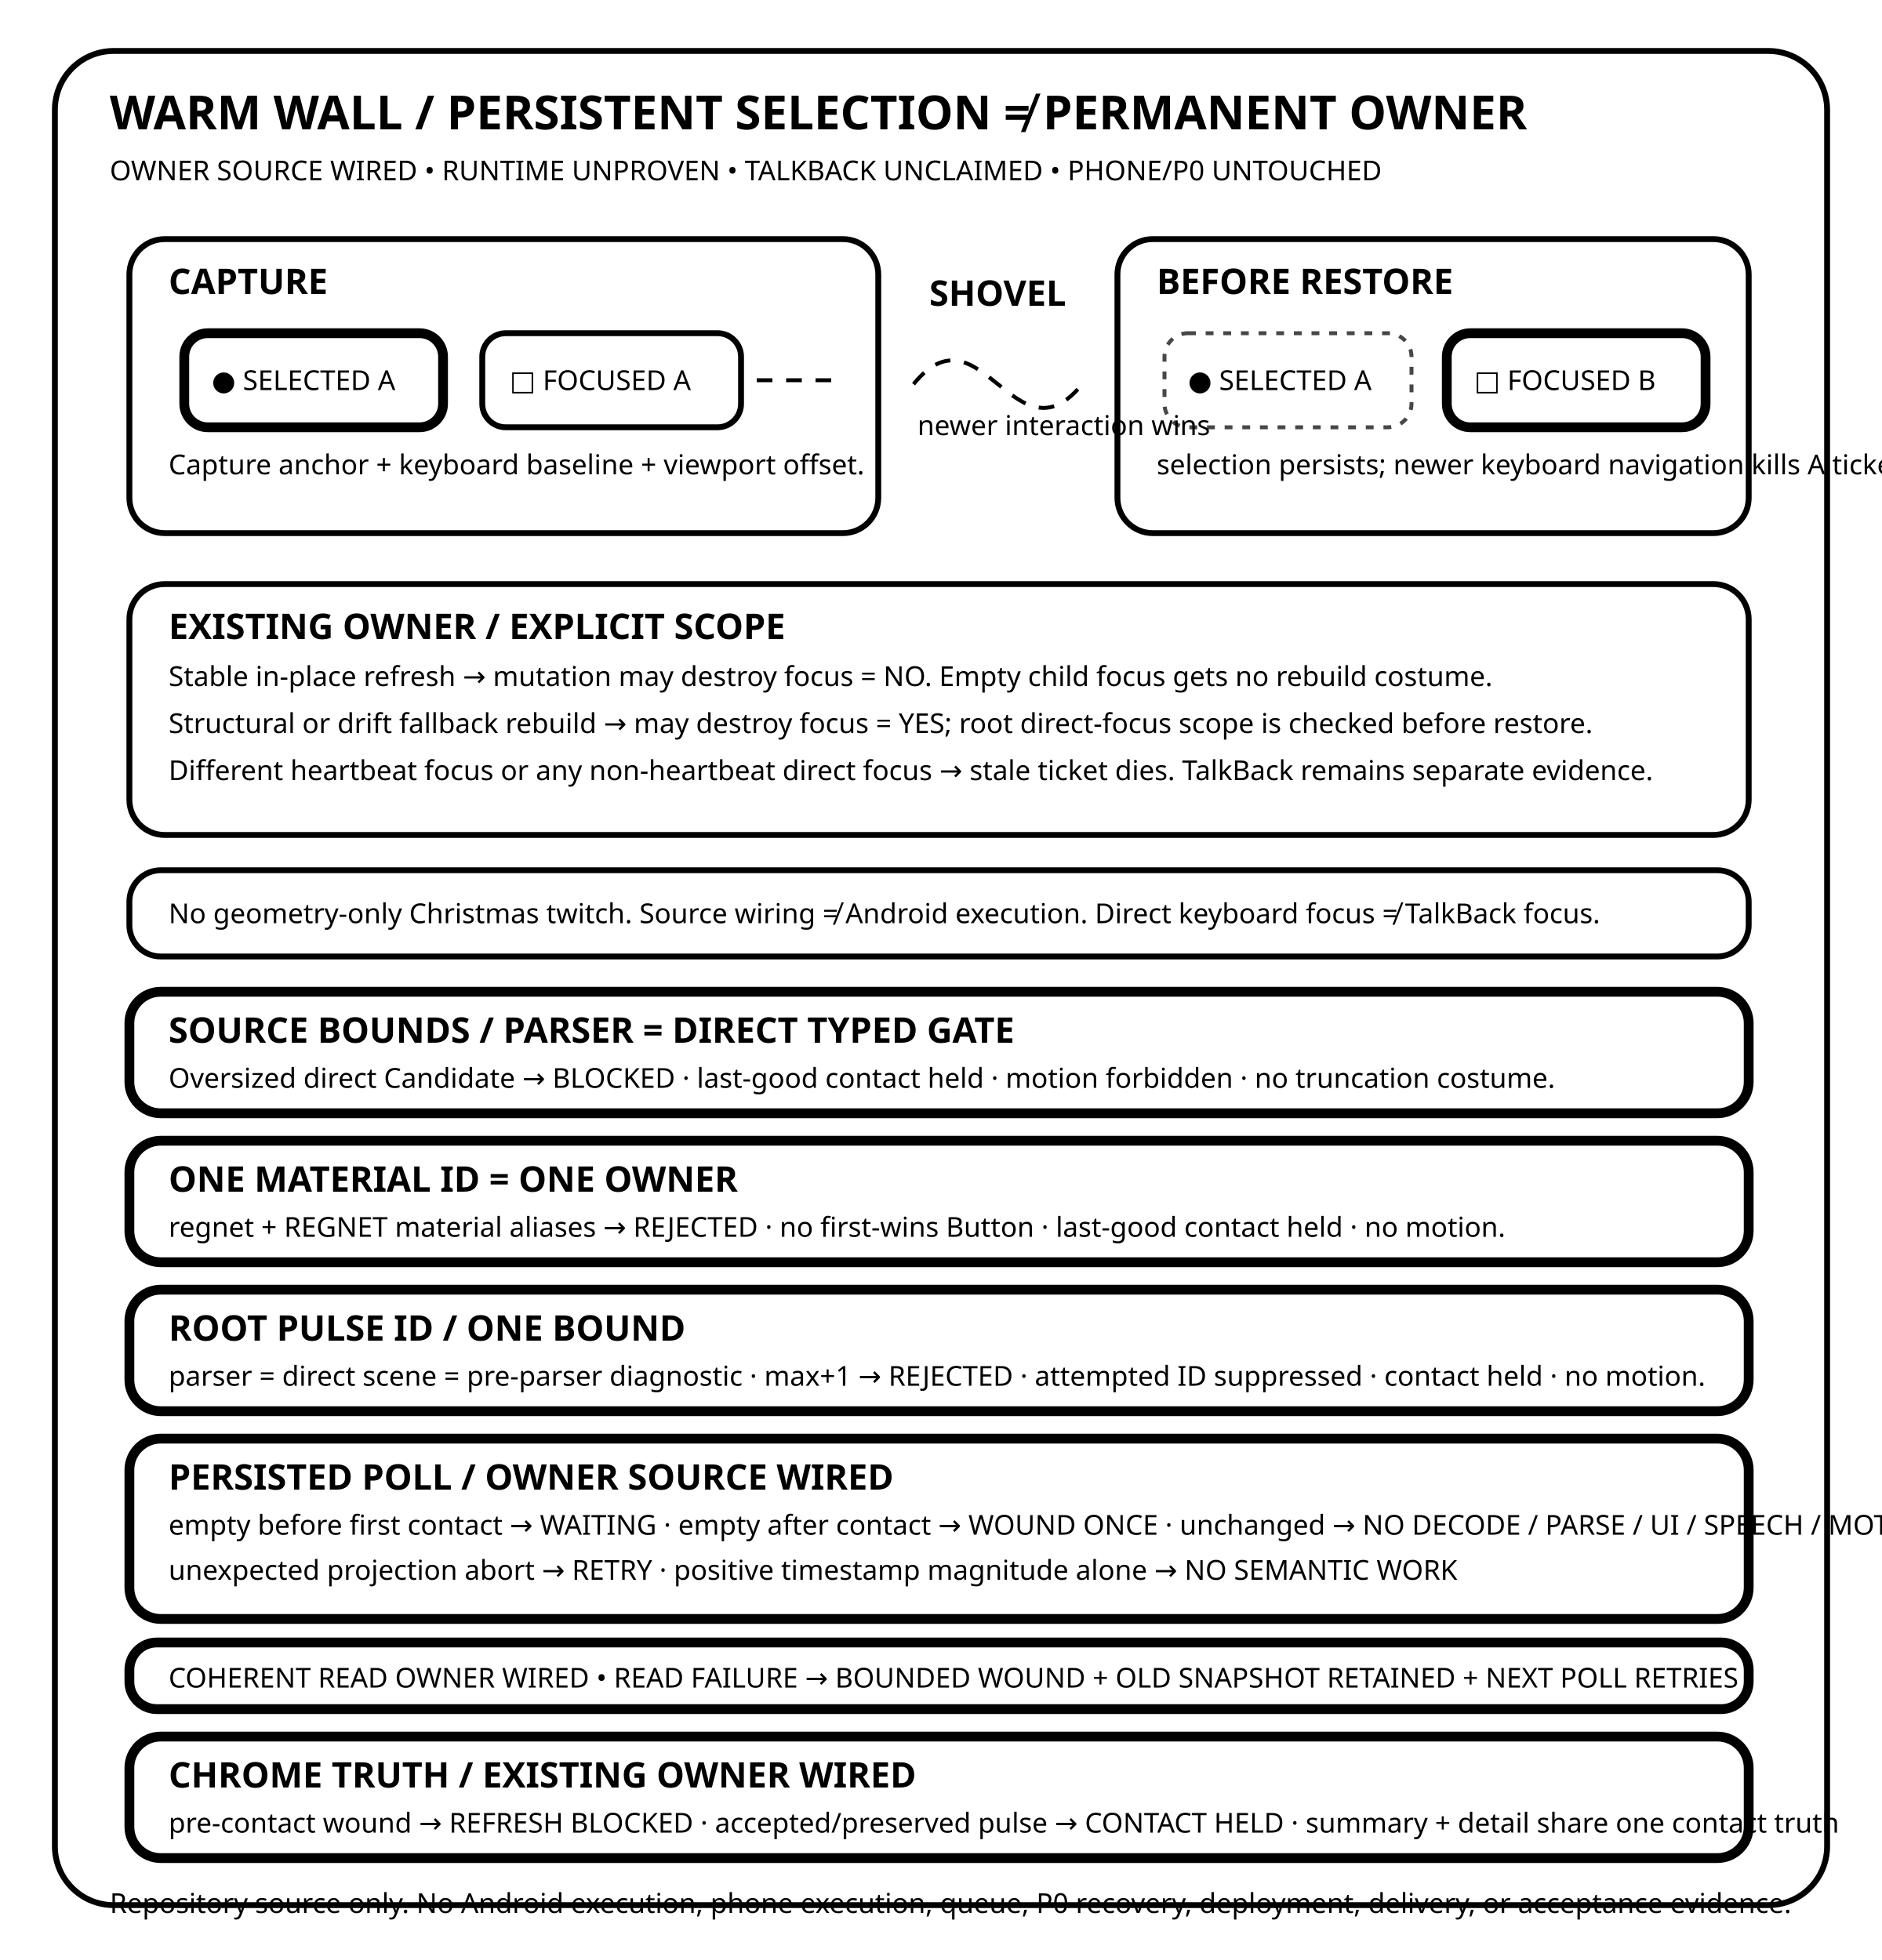
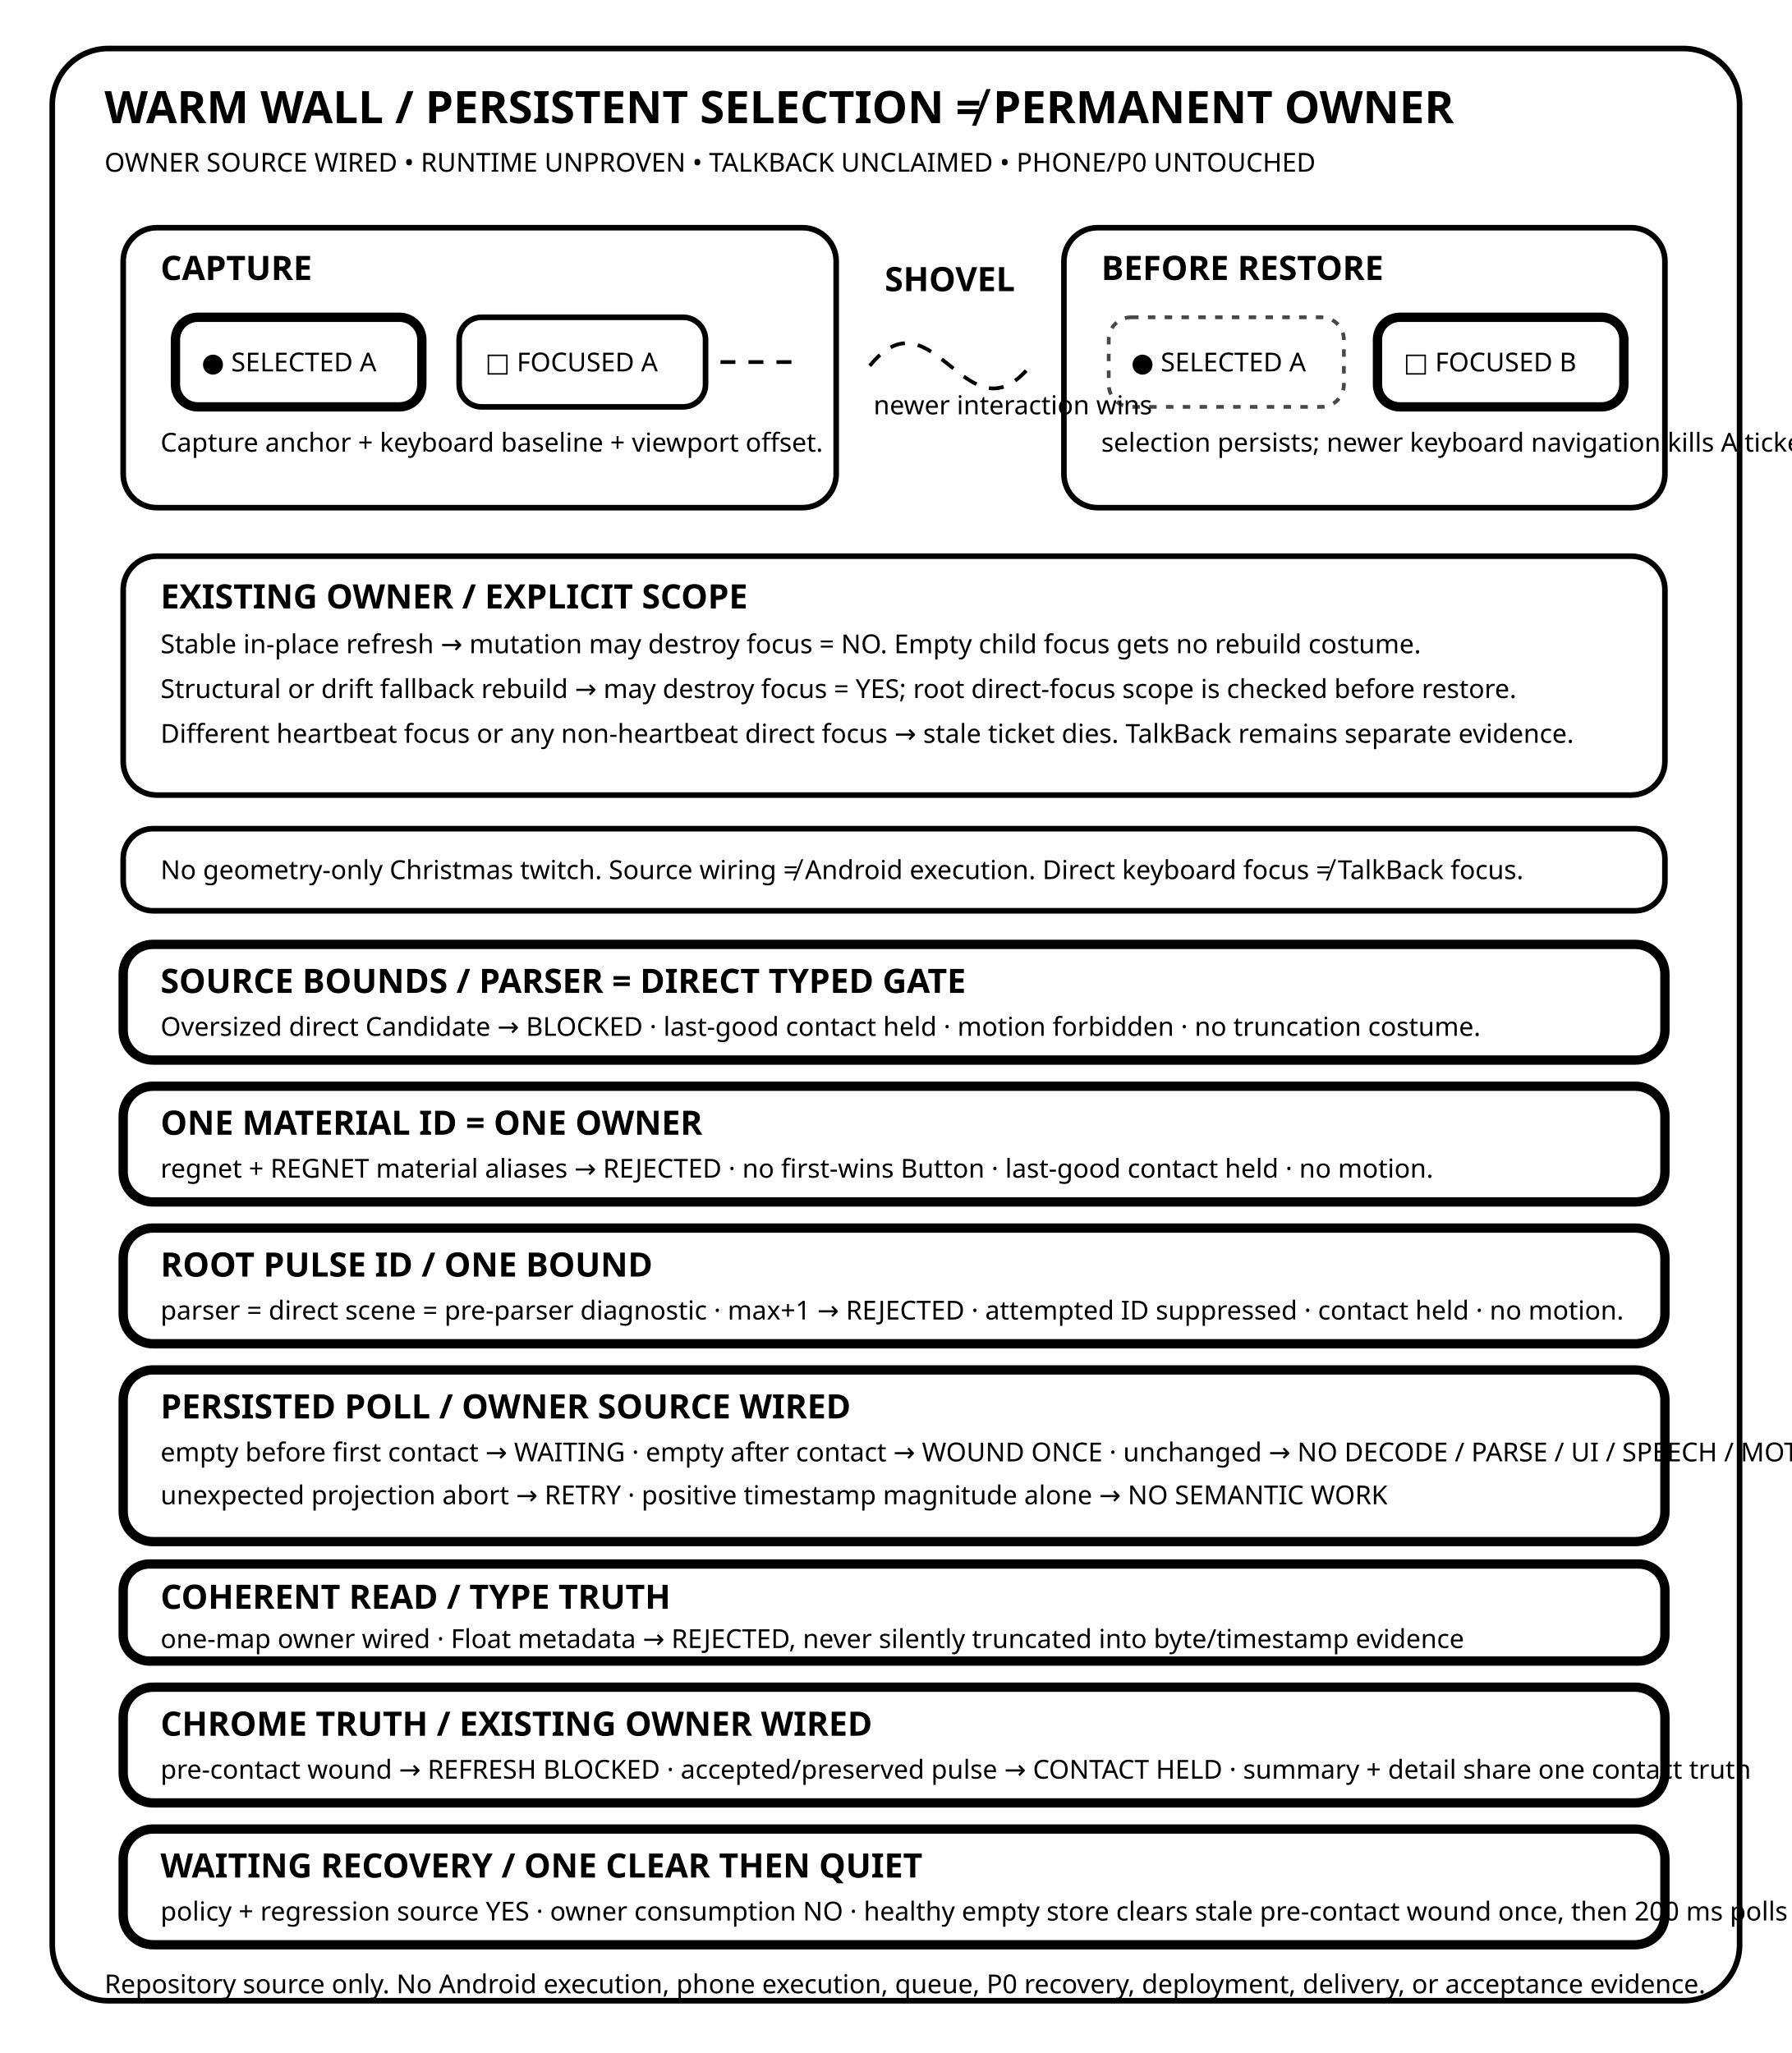
- <svg xmlns="http://www.w3.org/2000/svg" width="960" height="1000" viewBox="0 0 960 1000" role="img" aria-labelledby="title desc">
+ <svg xmlns="http://www.w3.org/2000/svg" width="960" height="1100" viewBox="0 0 960 1100" role="img" aria-labelledby="title desc">
  <defs>
    <style>
      text { font-family: system-ui, sans-serif; fill: currentColor; }
      .wall { fill: none; stroke: currentColor; stroke-width: 3; }
      .wire { fill: none; stroke: currentColor; stroke-width: 2; stroke-dasharray: 8 7; }
      .node { fill: none; stroke: currentColor; stroke-width: 3; }
      .scar { fill: none; stroke: currentColor; stroke-width: 5; }
      .ghost { fill: none; stroke: currentColor; stroke-width: 2; stroke-dasharray: 4 5; opacity: .72; }
      .tiny { font-size: 14px; }
      .label { font-size: 18px; font-weight: 700; }
      .big { font-size: 24px; font-weight: 800; }
    </style>
  </defs>
-   <rect class="wall" x="28" y="26" width="904" height="946" rx="30" />
+   <rect class="wall" x="28" y="26" width="904" height="1046" rx="30" />
  <text class="big" x="56" y="66">WARM WALL / PERSISTENT SELECTION ≠ PERMANENT OWNER</text>
  <text class="tiny" x="56" y="92">OWNER SOURCE WIRED • RUNTIME UNPROVEN • TALKBACK UNCLAIMED • PHONE/P0 UNTOUCHED</text>
  <rect class="wall" x="66" y="122" width="382" height="150" rx="18" />
  <text class="label" x="86" y="150">CAPTURE</text>
  <rect class="scar" x="94" y="170" width="132" height="48" rx="12" />
  <text class="tiny" x="108" y="199">● SELECTED A</text>
  <rect class="node" x="246" y="170" width="132" height="48" rx="12" />
  <text class="tiny" x="260" y="199">□ FOCUSED A</text>
  <path class="wire" d="M386 194 H424" />
  <text class="tiny" x="86" y="242">Capture anchor + keyboard baseline + viewport offset.</text>
  <path class="wire" d="M466 196 C500 154 518 238 552 196" />
  <text class="label" x="474" y="156">SHOVEL</text>
  <text class="tiny" x="468" y="222">newer interaction wins</text>
  <rect class="wall" x="570" y="122" width="322" height="150" rx="18" />
  <text class="label" x="590" y="150">BEFORE RESTORE</text>
  <rect class="ghost" x="594" y="170" width="126" height="48" rx="12" />
  <text class="tiny" x="606" y="199">● SELECTED A</text>
  <rect class="scar" x="738" y="170" width="132" height="48" rx="12" />
  <text class="tiny" x="752" y="199">□ FOCUSED B</text>
  <text class="tiny" x="590" y="242">selection persists; newer keyboard navigation kills A ticket</text>
  <rect class="wall" x="66" y="298" width="826" height="128" rx="18" />
  <text class="label" x="86" y="326">EXISTING OWNER / EXPLICIT SCOPE</text>
  <text class="tiny" x="86" y="350">Stable in-place refresh → mutation may destroy focus = NO. Empty child focus gets no rebuild costume.</text>
  <text class="tiny" x="86" y="374">Structural or drift fallback rebuild → may destroy focus = YES; root direct-focus scope is checked before restore.</text>
  <text class="tiny" x="86" y="398">Different heartbeat focus or any non-heartbeat direct focus → stale ticket dies. TalkBack remains separate evidence.</text>
  <rect class="wall" x="66" y="444" width="826" height="44" rx="16" />
  <text class="tiny" x="86" y="471">No geometry-only Christmas twitch. Source wiring ≠ Android execution. Direct keyboard focus ≠ TalkBack focus.</text>
  <rect class="scar" x="66" y="506" width="826" height="62" rx="16" />
  <text class="label" x="86" y="532">SOURCE BOUNDS / PARSER = DIRECT TYPED GATE</text>
  <text class="tiny" x="86" y="555">Oversized direct Candidate → BLOCKED · last-good contact held · motion forbidden · no truncation costume.</text>
  <rect class="scar" x="66" y="582" width="826" height="62" rx="16" />
  <text class="label" x="86" y="608">ONE MATERIAL ID = ONE OWNER</text>
  <text class="tiny" x="86" y="631">regnet + REGNET material aliases → REJECTED · no first-wins Button · last-good contact held · no motion.</text>
  <rect class="scar" x="66" y="658" width="826" height="62" rx="16" />
  <text class="label" x="86" y="684">ROOT PULSE ID / ONE BOUND</text>
  <text class="tiny" x="86" y="707">parser = direct scene = pre-parser diagnostic · max+1 → REJECTED · attempted ID suppressed · contact held · no motion.</text>
  <rect class="scar" x="66" y="734" width="826" height="92" rx="16" />
  <text class="label" x="86" y="760">PERSISTED POLL / OWNER SOURCE WIRED</text>
  <text class="tiny" x="86" y="783">empty before first contact → WAITING · empty after contact → WOUND ONCE · unchanged → NO DECODE / PARSE / UI / SPEECH / MOTION</text>
  <text class="tiny" x="86" y="806">unexpected projection abort → RETRY · positive timestamp magnitude alone → NO SEMANTIC WORK</text>
-   <rect class="scar" x="66" y="838" width="826" height="34" rx="14" />
-   <text class="tiny" x="86" y="861">COHERENT READ OWNER WIRED • READ FAILURE → BOUNDED WOUND + OLD SNAPSHOT RETAINED + NEXT POLL RETRIES</text>
-   <rect class="scar" x="66" y="886" width="826" height="62" rx="16" />
-   <text class="label" x="86" y="912">CHROME TRUTH / EXISTING OWNER WIRED</text>
-   <text class="tiny" x="86" y="935">pre-contact wound → REFRESH BLOCKED · accepted/preserved pulse → CONTACT HELD · summary + detail share one contact truth</text>
-   <text class="tiny" x="56" y="976">Repository source only. No Android execution, phone execution, queue, P0 recovery, deployment, delivery, or acceptance evidence.</text>
+   <rect class="scar" x="66" y="838" width="826" height="52" rx="14" />
+   <text class="label" x="86" y="862">COHERENT READ / TYPE TRUTH</text>
+   <text class="tiny" x="86" y="883">one-map owner wired · Float metadata → REJECTED, never silently truncated into byte/timestamp evidence</text>
+   <rect class="scar" x="66" y="904" width="826" height="62" rx="16" />
+   <text class="label" x="86" y="930">CHROME TRUTH / EXISTING OWNER WIRED</text>
+   <text class="tiny" x="86" y="953">pre-contact wound → REFRESH BLOCKED · accepted/preserved pulse → CONTACT HELD · summary + detail share one contact truth</text>
+   <rect class="scar" x="66" y="980" width="826" height="62" rx="16" />
+   <text class="label" x="86" y="1006">WAITING RECOVERY / ONE CLEAR THEN QUIET</text>
+   <text class="tiny" x="86" y="1029">policy + regression source YES · owner consumption NO · healthy empty store clears stale pre-contact wound once, then 200 ms polls stay still</text>
+   <text class="tiny" x="56" y="1068">Repository source only. No Android execution, phone execution, queue, P0 recovery, deployment, delivery, or acceptance evidence.</text>
</svg>
